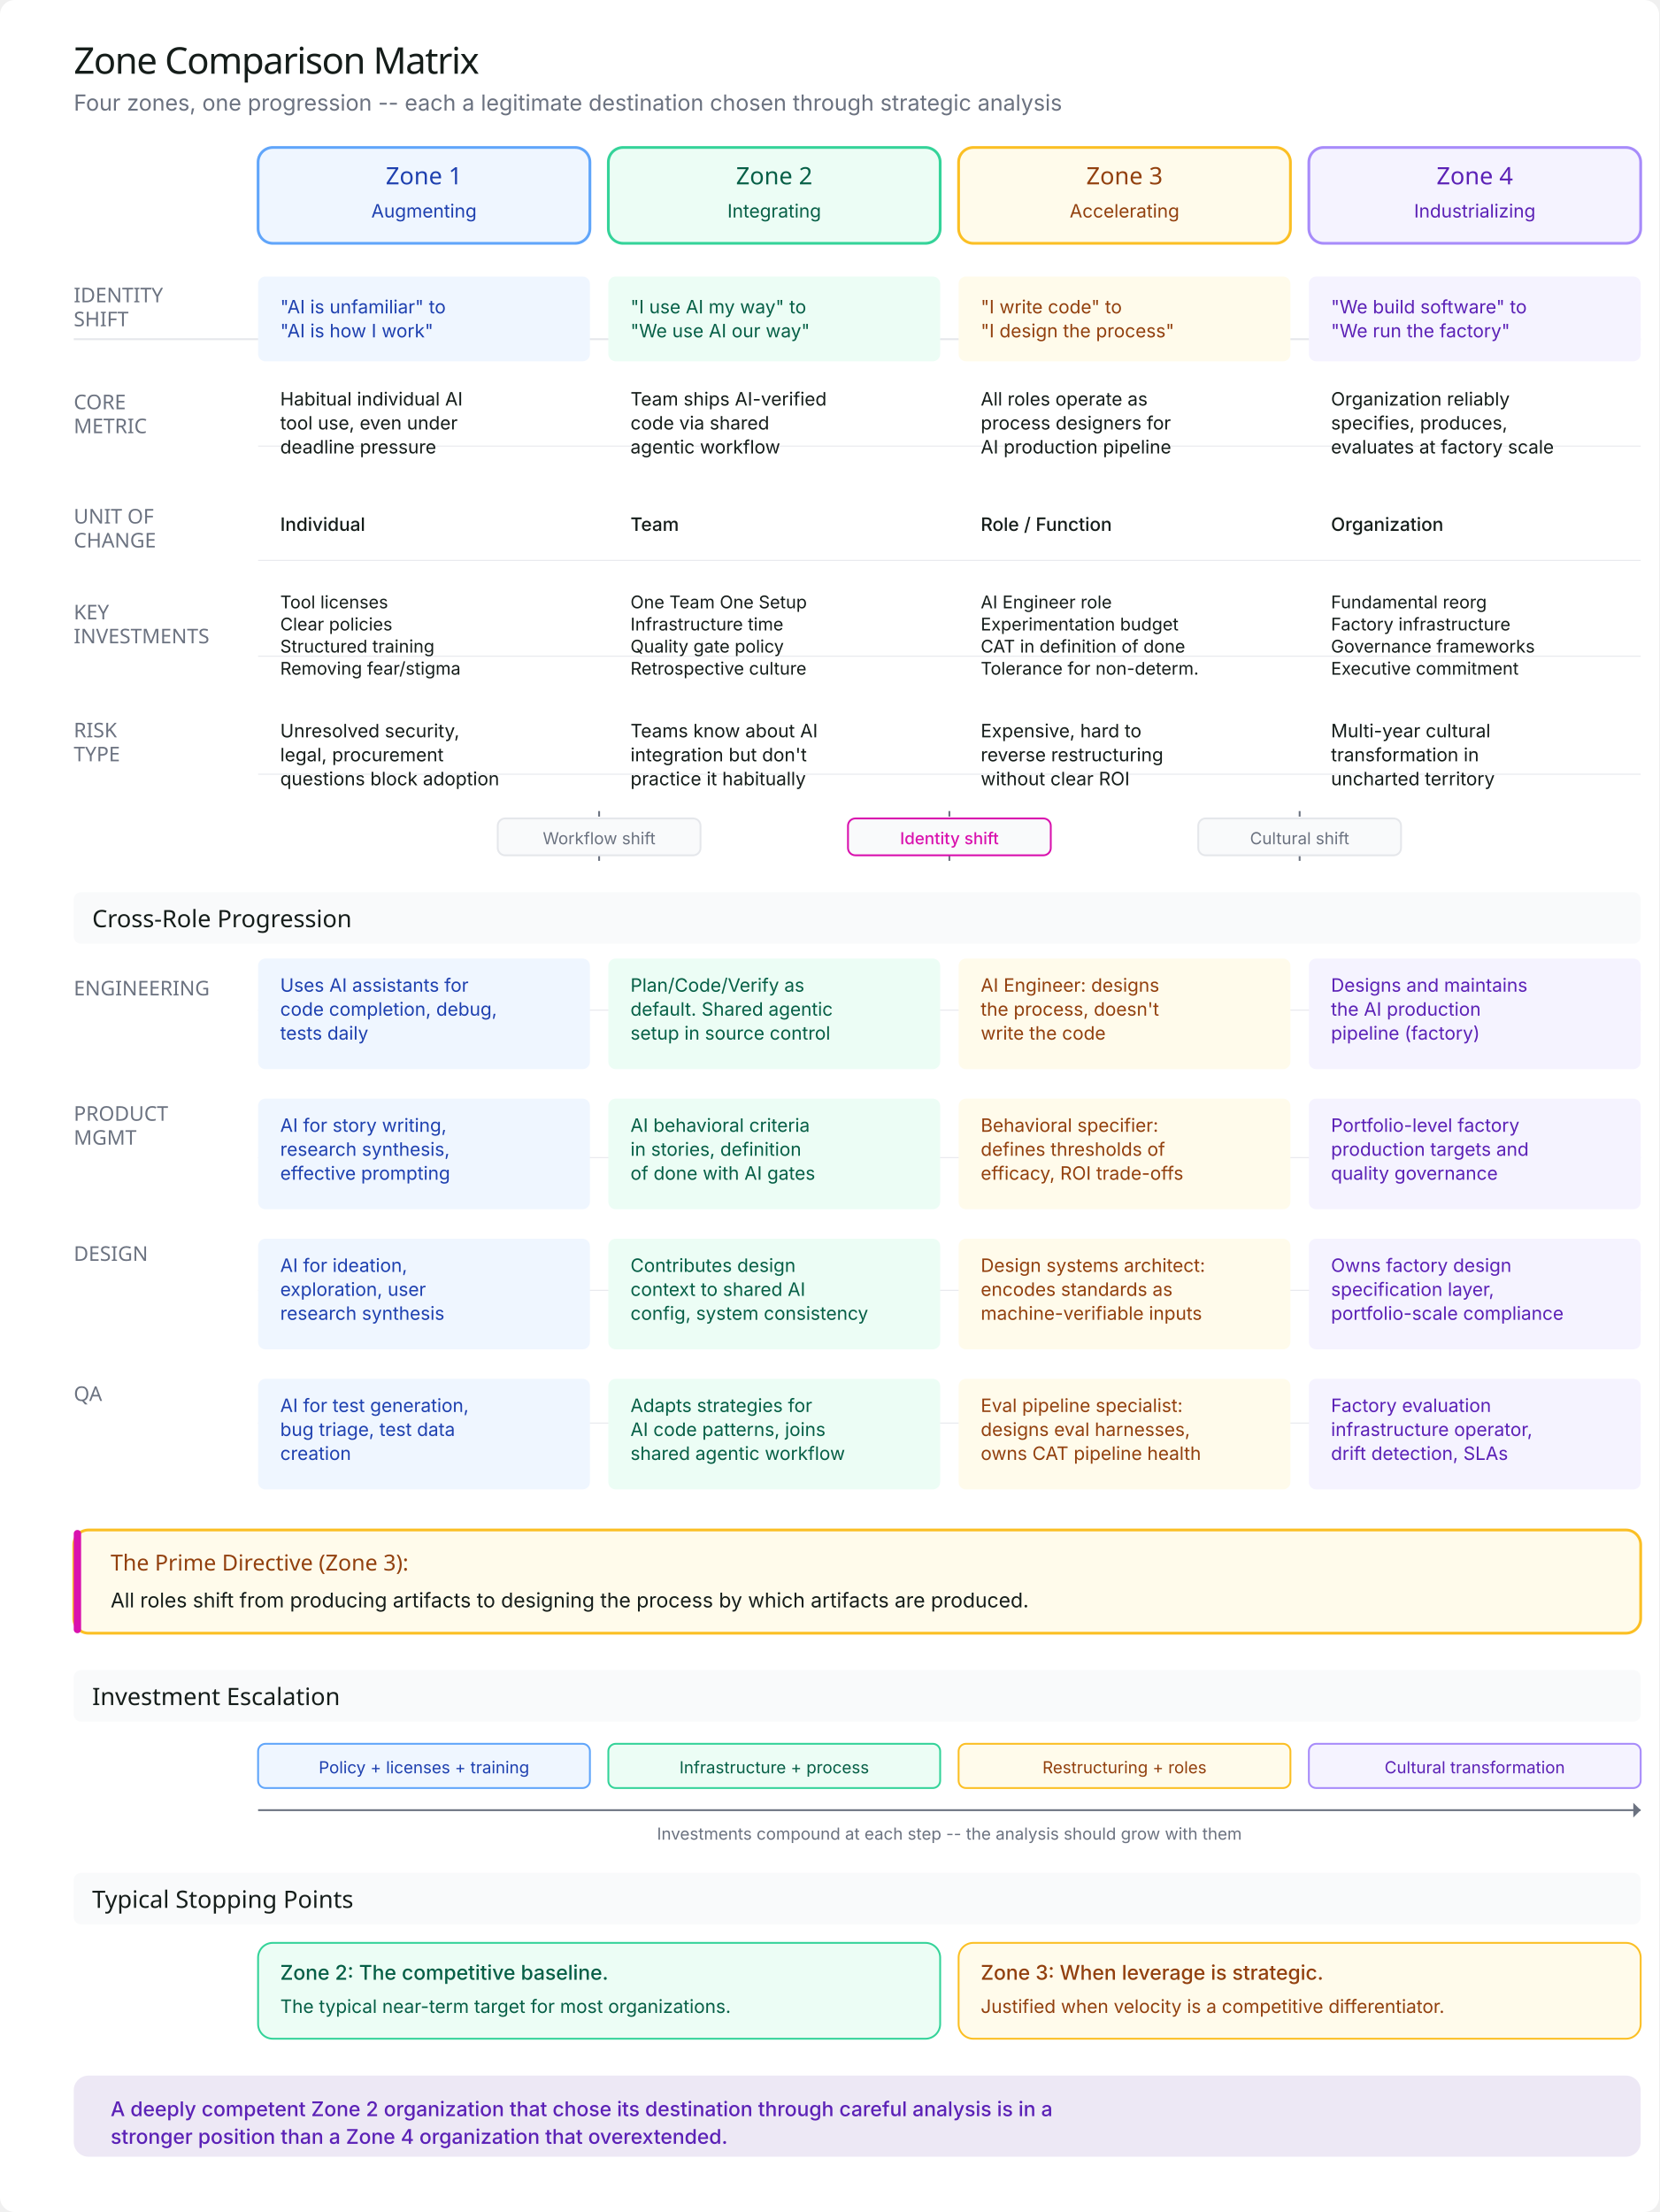
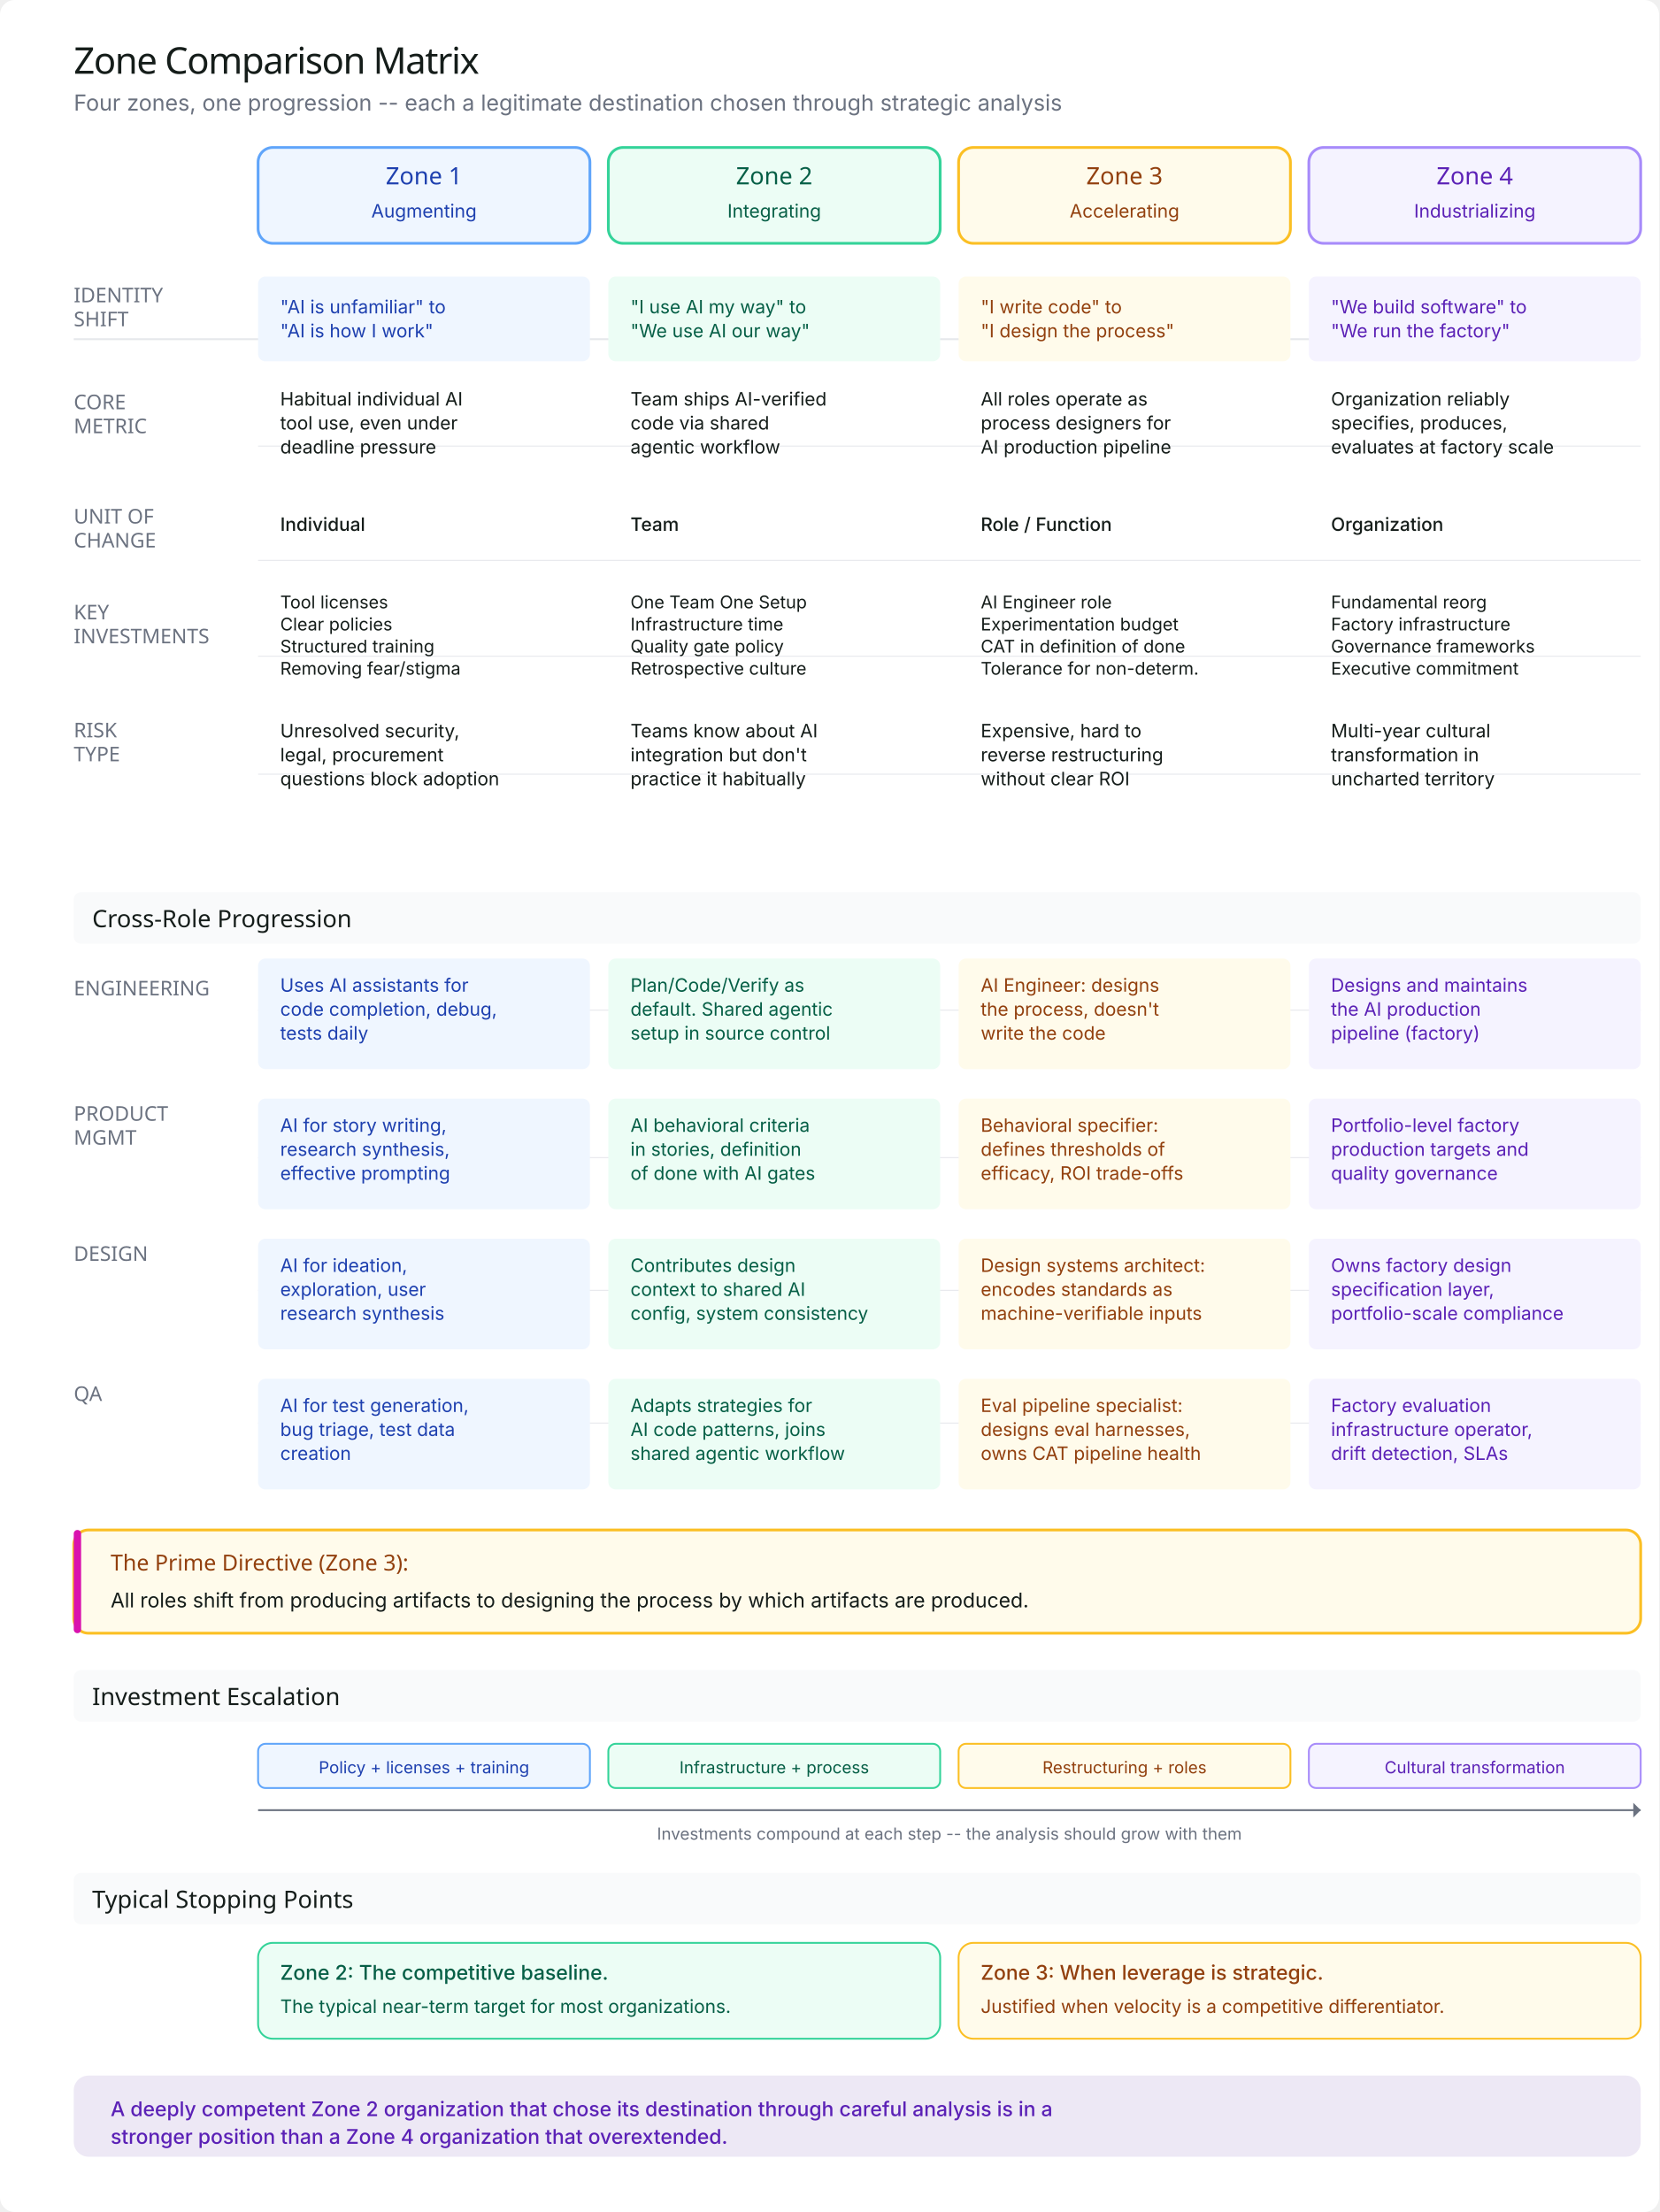
<svg xmlns="http://www.w3.org/2000/svg" viewBox="0 0 900 1200" font-family="'Inter', sans-serif">
  <rect width="900" height="1200" fill="#fff" rx="8" />
  <text x="40" y="40" font-family="'DM Sans', sans-serif" font-size="20" font-weight="400" fill="#151D1A" letter-spacing="-0.03em">Zone Comparison Matrix</text>
  <text x="40" y="60" font-size="12" fill="#6B7280">Four zones, one progression -- each a legitimate destination chosen through strategic analysis</text>
  <rect x="140" y="80" width="180" height="52" rx="8" fill="#EFF6FF" stroke="#60A5FA" stroke-width="1.5" />
  <text x="230" y="100" font-family="'DM Sans', sans-serif" font-size="13" font-weight="500" fill="#1E40AF" text-anchor="middle">Zone 1</text>
  <text x="230" y="118" font-size="10" fill="#1E40AF" text-anchor="middle">Augmenting</text>
  <rect x="330" y="80" width="180" height="52" rx="8" fill="#ECFDF5" stroke="#34D399" stroke-width="1.5" />
  <text x="420" y="100" font-family="'DM Sans', sans-serif" font-size="13" font-weight="500" fill="#065F46" text-anchor="middle">Zone 2</text>
  <text x="420" y="118" font-size="10" fill="#065F46" text-anchor="middle">Integrating</text>
  <rect x="520" y="80" width="180" height="52" rx="8" fill="#FFFBEB" stroke="#FBBF24" stroke-width="1.5" />
  <text x="610" y="100" font-family="'DM Sans', sans-serif" font-size="13" font-weight="500" fill="#92400E" text-anchor="middle">Zone 3</text>
  <text x="610" y="118" font-size="10" fill="#92400E" text-anchor="middle">Accelerating</text>
  <rect x="710" y="80" width="180" height="52" rx="8" fill="#F5F3FF" stroke="#A78BFA" stroke-width="1.5" />
  <text x="800" y="100" font-family="'DM Sans', sans-serif" font-size="13" font-weight="500" fill="#5B21B6" text-anchor="middle">Zone 4</text>
  <text x="800" y="118" font-size="10" fill="#5B21B6" text-anchor="middle">Industrializing</text>
  <text x="40" y="164" font-family="'DM Sans', sans-serif" font-size="11" font-weight="500" fill="#6B7280">IDENTITY</text>
  <text x="40" y="177" font-family="'DM Sans', sans-serif" font-size="11" font-weight="500" fill="#6B7280">SHIFT</text>
  <line x1="40" y1="184" x2="890" y2="184" stroke="#E5E7EB" stroke-width="1" />
  <rect x="140" y="150" width="180" height="46" rx="4" fill="#EFF6FF" />
  <text x="152" y="170" font-size="10" fill="#1E40AF">"AI is unfamiliar" to</text>
  <text x="152" y="183" font-size="10" fill="#1E40AF">"AI is how I work"</text>
  <rect x="330" y="150" width="180" height="46" rx="4" fill="#ECFDF5" />
  <text x="342" y="170" font-size="10" fill="#065F46">"I use AI my way" to</text>
  <text x="342" y="183" font-size="10" fill="#065F46">"We use AI our way"</text>
  <rect x="520" y="150" width="180" height="46" rx="4" fill="#FFFBEB" />
  <text x="532" y="170" font-size="10" fill="#92400E">"I write code" to</text>
  <text x="532" y="183" font-size="10" fill="#92400E">"I design the process"</text>
  <rect x="710" y="150" width="180" height="46" rx="4" fill="#F5F3FF" />
  <text x="722" y="170" font-size="10" fill="#5B21B6">"We build software" to</text>
  <text x="722" y="183" font-size="10" fill="#5B21B6">"We run the factory"</text>
  <text x="40" y="222" font-family="'DM Sans', sans-serif" font-size="11" font-weight="500" fill="#6B7280">CORE</text>
  <text x="40" y="235" font-family="'DM Sans', sans-serif" font-size="11" font-weight="500" fill="#6B7280">METRIC</text>
  <line x1="140" y1="242" x2="890" y2="242" stroke="#E5E7EB" stroke-width="0.5" />
  <text x="152" y="220" font-size="10" fill="#151D1A">Habitual individual AI</text>
  <text x="152" y="233" font-size="10" fill="#151D1A">tool use, even under</text>
  <text x="152" y="246" font-size="10" fill="#151D1A">deadline pressure</text>
  <text x="342" y="220" font-size="10" fill="#151D1A">Team ships AI-verified</text>
  <text x="342" y="233" font-size="10" fill="#151D1A">code via shared</text>
  <text x="342" y="246" font-size="10" fill="#151D1A">agentic workflow</text>
  <text x="532" y="220" font-size="10" fill="#151D1A">All roles operate as</text>
  <text x="532" y="233" font-size="10" fill="#151D1A">process designers for</text>
  <text x="532" y="246" font-size="10" fill="#151D1A">AI production pipeline</text>
  <text x="722" y="220" font-size="10" fill="#151D1A">Organization reliably</text>
  <text x="722" y="233" font-size="10" fill="#151D1A">specifies, produces,</text>
  <text x="722" y="246" font-size="10" fill="#151D1A">evaluates at factory scale</text>
  <text x="40" y="284" font-family="'DM Sans', sans-serif" font-size="11" font-weight="500" fill="#6B7280">UNIT OF</text>
  <text x="40" y="297" font-family="'DM Sans', sans-serif" font-size="11" font-weight="500" fill="#6B7280">CHANGE</text>
  <line x1="140" y1="304" x2="890" y2="304" stroke="#E5E7EB" stroke-width="0.5" />
  <text x="152" y="288" font-size="10" fill="#151D1A" font-weight="500">Individual</text>
  <text x="342" y="288" font-size="10" fill="#151D1A" font-weight="500">Team</text>
  <text x="532" y="288" font-size="10" fill="#151D1A" font-weight="500">Role / Function</text>
  <text x="722" y="288" font-size="10" fill="#151D1A" font-weight="500">Organization</text>
  <text x="40" y="336" font-family="'DM Sans', sans-serif" font-size="11" font-weight="500" fill="#6B7280">KEY</text>
  <text x="40" y="349" font-family="'DM Sans', sans-serif" font-size="11" font-weight="500" fill="#6B7280">INVESTMENTS</text>
  <line x1="140" y1="356" x2="890" y2="356" stroke="#E5E7EB" stroke-width="0.5" />
  <text x="152" y="330" font-size="9.5" fill="#151D1A">Tool licenses</text>
  <text x="152" y="342" font-size="9.5" fill="#151D1A">Clear policies</text>
  <text x="152" y="354" font-size="9.5" fill="#151D1A">Structured training</text>
  <text x="152" y="366" font-size="9.5" fill="#151D1A">Removing fear/stigma</text>
  <text x="342" y="330" font-size="9.5" fill="#151D1A">One Team One Setup</text>
  <text x="342" y="342" font-size="9.5" fill="#151D1A">Infrastructure time</text>
  <text x="342" y="354" font-size="9.5" fill="#151D1A">Quality gate policy</text>
  <text x="342" y="366" font-size="9.5" fill="#151D1A">Retrospective culture</text>
  <text x="532" y="330" font-size="9.5" fill="#151D1A">AI Engineer role</text>
  <text x="532" y="342" font-size="9.5" fill="#151D1A">Experimentation budget</text>
  <text x="532" y="354" font-size="9.5" fill="#151D1A">CAT in definition of done</text>
  <text x="532" y="366" font-size="9.5" fill="#151D1A">Tolerance for non-determ.</text>
  <text x="722" y="330" font-size="9.5" fill="#151D1A">Fundamental reorg</text>
  <text x="722" y="342" font-size="9.5" fill="#151D1A">Factory infrastructure</text>
  <text x="722" y="354" font-size="9.5" fill="#151D1A">Governance frameworks</text>
  <text x="722" y="366" font-size="9.5" fill="#151D1A">Executive commitment</text>
  <text x="40" y="400" font-family="'DM Sans', sans-serif" font-size="11" font-weight="500" fill="#6B7280">RISK</text>
  <text x="40" y="413" font-family="'DM Sans', sans-serif" font-size="11" font-weight="500" fill="#6B7280">TYPE</text>
  <line x1="140" y1="420" x2="890" y2="420" stroke="#E5E7EB" stroke-width="0.5" />
  <text x="152" y="400" font-size="10" fill="#151D1A">Unresolved security,</text>
  <text x="152" y="413" font-size="10" fill="#151D1A">legal, procurement</text>
  <text x="152" y="426" font-size="10" fill="#151D1A">questions block adoption</text>
  <text x="342" y="400" font-size="10" fill="#151D1A">Teams know about AI</text>
  <text x="342" y="413" font-size="10" fill="#151D1A">integration but don't</text>
  <text x="342" y="426" font-size="10" fill="#151D1A">practice it habitually</text>
  <text x="532" y="400" font-size="10" fill="#151D1A">Expensive, hard to</text>
  <text x="532" y="413" font-size="10" fill="#151D1A">reverse restructuring</text>
  <text x="532" y="426" font-size="10" fill="#151D1A">without clear ROI</text>
  <text x="722" y="400" font-size="10" fill="#151D1A">Multi-year cultural</text>
  <text x="722" y="413" font-size="10" fill="#151D1A">transformation in</text>
  <text x="722" y="426" font-size="10" fill="#151D1A">uncharted territory</text>
-   <line x1="325" y1="440" x2="325" y2="468" stroke="#6B7280" stroke-width="1" stroke-dasharray="3,3" />
-   <rect x="270" y="444" width="110" height="20" rx="4" fill="#F9FAFB" stroke="#E5E7EB" stroke-width="1" />
-   <text x="325" y="458" font-size="9" fill="#6B7280" text-anchor="middle">Workflow shift</text>
-   <line x1="515" y1="440" x2="515" y2="468" stroke="#6B7280" stroke-width="1" stroke-dasharray="3,3" />
-   <rect x="460" y="444" width="110" height="20" rx="4" fill="#F9FAFB" stroke="#D912AE" stroke-width="1" />
-   <text x="515" y="458" font-size="9" fill="#D912AE" text-anchor="middle" font-weight="500">Identity shift</text>
-   <line x1="705" y1="440" x2="705" y2="468" stroke="#6B7280" stroke-width="1" stroke-dasharray="3,3" />
-   <rect x="650" y="444" width="110" height="20" rx="4" fill="#F9FAFB" stroke="#E5E7EB" stroke-width="1" />
-   <text x="705" y="458" font-size="9" fill="#6B7280" text-anchor="middle">Cultural shift</text>
  <rect x="40" y="484" width="850" height="28" rx="4" fill="#F9FAFB" />
  <text x="50" y="503" font-family="'DM Sans', sans-serif" font-size="13" font-weight="500" fill="#151D1A">Cross-Role Progression</text>
  <text x="40" y="540" font-family="'DM Sans', sans-serif" font-size="11" font-weight="500" fill="#6B7280">ENGINEERING</text>
  <line x1="140" y1="548" x2="890" y2="548" stroke="#E5E7EB" stroke-width="0.5" />
  <rect x="140" y="520" width="180" height="60" rx="4" fill="#EFF6FF" />
  <text x="152" y="538" font-size="10" fill="#1E40AF">Uses AI assistants for</text>
  <text x="152" y="551" font-size="10" fill="#1E40AF">code completion, debug,</text>
  <text x="152" y="564" font-size="10" fill="#1E40AF">tests daily</text>
  <rect x="330" y="520" width="180" height="60" rx="4" fill="#ECFDF5" />
  <text x="342" y="538" font-size="10" fill="#065F46">Plan/Code/Verify as</text>
  <text x="342" y="551" font-size="10" fill="#065F46">default. Shared agentic</text>
  <text x="342" y="564" font-size="10" fill="#065F46">setup in source control</text>
  <rect x="520" y="520" width="180" height="60" rx="4" fill="#FFFBEB" />
  <text x="532" y="538" font-size="10" fill="#92400E">AI Engineer: designs</text>
  <text x="532" y="551" font-size="10" fill="#92400E">the process, doesn't</text>
  <text x="532" y="564" font-size="10" fill="#92400E">write the code</text>
  <rect x="710" y="520" width="180" height="60" rx="4" fill="#F5F3FF" />
  <text x="722" y="538" font-size="10" fill="#5B21B6">Designs and maintains</text>
  <text x="722" y="551" font-size="10" fill="#5B21B6">the AI production</text>
  <text x="722" y="564" font-size="10" fill="#5B21B6">pipeline (factory)</text>
  <text x="40" y="608" font-family="'DM Sans', sans-serif" font-size="11" font-weight="500" fill="#6B7280">PRODUCT</text>
  <text x="40" y="621" font-family="'DM Sans', sans-serif" font-size="11" font-weight="500" fill="#6B7280">MGMT</text>
  <line x1="140" y1="628" x2="890" y2="628" stroke="#E5E7EB" stroke-width="0.5" />
  <rect x="140" y="596" width="180" height="60" rx="4" fill="#EFF6FF" />
  <text x="152" y="614" font-size="10" fill="#1E40AF">AI for story writing,</text>
  <text x="152" y="627" font-size="10" fill="#1E40AF">research synthesis,</text>
  <text x="152" y="640" font-size="10" fill="#1E40AF">effective prompting</text>
  <rect x="330" y="596" width="180" height="60" rx="4" fill="#ECFDF5" />
  <text x="342" y="614" font-size="10" fill="#065F46">AI behavioral criteria</text>
  <text x="342" y="627" font-size="10" fill="#065F46">in stories, definition</text>
  <text x="342" y="640" font-size="10" fill="#065F46">of done with AI gates</text>
  <rect x="520" y="596" width="180" height="60" rx="4" fill="#FFFBEB" />
  <text x="532" y="614" font-size="10" fill="#92400E">Behavioral specifier:</text>
  <text x="532" y="627" font-size="10" fill="#92400E">defines thresholds of</text>
  <text x="532" y="640" font-size="10" fill="#92400E">efficacy, ROI trade-offs</text>
  <rect x="710" y="596" width="180" height="60" rx="4" fill="#F5F3FF" />
  <text x="722" y="614" font-size="10" fill="#5B21B6">Portfolio-level factory</text>
  <text x="722" y="627" font-size="10" fill="#5B21B6">production targets and</text>
  <text x="722" y="640" font-size="10" fill="#5B21B6">quality governance</text>
  <text x="40" y="684" font-family="'DM Sans', sans-serif" font-size="11" font-weight="500" fill="#6B7280">DESIGN</text>
  <line x1="140" y1="700" x2="890" y2="700" stroke="#E5E7EB" stroke-width="0.5" />
  <rect x="140" y="672" width="180" height="60" rx="4" fill="#EFF6FF" />
  <text x="152" y="690" font-size="10" fill="#1E40AF">AI for ideation,</text>
  <text x="152" y="703" font-size="10" fill="#1E40AF">exploration, user</text>
  <text x="152" y="716" font-size="10" fill="#1E40AF">research synthesis</text>
  <rect x="330" y="672" width="180" height="60" rx="4" fill="#ECFDF5" />
  <text x="342" y="690" font-size="10" fill="#065F46">Contributes design</text>
  <text x="342" y="703" font-size="10" fill="#065F46">context to shared AI</text>
  <text x="342" y="716" font-size="10" fill="#065F46">config, system consistency</text>
  <rect x="520" y="672" width="180" height="60" rx="4" fill="#FFFBEB" />
  <text x="532" y="690" font-size="10" fill="#92400E">Design systems architect:</text>
  <text x="532" y="703" font-size="10" fill="#92400E">encodes standards as</text>
  <text x="532" y="716" font-size="10" fill="#92400E">machine-verifiable inputs</text>
  <rect x="710" y="672" width="180" height="60" rx="4" fill="#F5F3FF" />
  <text x="722" y="690" font-size="10" fill="#5B21B6">Owns factory design</text>
  <text x="722" y="703" font-size="10" fill="#5B21B6">specification layer,</text>
  <text x="722" y="716" font-size="10" fill="#5B21B6">portfolio-scale compliance</text>
  <text x="40" y="760" font-family="'DM Sans', sans-serif" font-size="11" font-weight="500" fill="#6B7280">QA</text>
  <line x1="140" y1="772" x2="890" y2="772" stroke="#E5E7EB" stroke-width="0.5" />
  <rect x="140" y="748" width="180" height="60" rx="4" fill="#EFF6FF" />
  <text x="152" y="766" font-size="10" fill="#1E40AF">AI for test generation,</text>
  <text x="152" y="779" font-size="10" fill="#1E40AF">bug triage, test data</text>
  <text x="152" y="792" font-size="10" fill="#1E40AF">creation</text>
  <rect x="330" y="748" width="180" height="60" rx="4" fill="#ECFDF5" />
  <text x="342" y="766" font-size="10" fill="#065F46">Adapts strategies for</text>
  <text x="342" y="779" font-size="10" fill="#065F46">AI code patterns, joins</text>
  <text x="342" y="792" font-size="10" fill="#065F46">shared agentic workflow</text>
  <rect x="520" y="748" width="180" height="60" rx="4" fill="#FFFBEB" />
  <text x="532" y="766" font-size="10" fill="#92400E">Eval pipeline specialist:</text>
  <text x="532" y="779" font-size="10" fill="#92400E">designs eval harnesses,</text>
  <text x="532" y="792" font-size="10" fill="#92400E">owns CAT pipeline health</text>
  <rect x="710" y="748" width="180" height="60" rx="4" fill="#F5F3FF" />
  <text x="722" y="766" font-size="10" fill="#5B21B6">Factory evaluation</text>
  <text x="722" y="779" font-size="10" fill="#5B21B6">infrastructure operator,</text>
  <text x="722" y="792" font-size="10" fill="#5B21B6">drift detection, SLAs</text>
  <rect x="40" y="830" width="850" height="56" rx="8" fill="#FFFBEB" stroke="#FBBF24" stroke-width="1.5" />
  <rect x="40" y="830" width="4" height="56" rx="2" fill="#D912AE" />
  <text x="60" y="852" font-family="'DM Sans', sans-serif" font-size="12" font-weight="500" fill="#92400E">The Prime Directive (Zone 3):</text>
  <text x="60" y="872" font-size="11" fill="#151D1A">All roles shift from producing artifacts to designing the process by which artifacts are produced.</text>
  <rect x="40" y="906" width="850" height="28" rx="4" fill="#F9FAFB" />
  <text x="50" y="925" font-family="'DM Sans', sans-serif" font-size="13" font-weight="500" fill="#151D1A">Investment Escalation</text>
  <rect x="140" y="946" width="180" height="24" rx="4" fill="#EFF6FF" stroke="#60A5FA" stroke-width="1" />
  <text x="230" y="962" font-size="9" fill="#1E40AF" text-anchor="middle">Policy + licenses + training</text>
  <rect x="330" y="946" width="180" height="24" rx="4" fill="#ECFDF5" stroke="#34D399" stroke-width="1" />
  <text x="420" y="962" font-size="9" fill="#065F46" text-anchor="middle">Infrastructure + process</text>
  <rect x="520" y="946" width="180" height="24" rx="4" fill="#FFFBEB" stroke="#FBBF24" stroke-width="1" />
  <text x="610" y="962" font-size="9" fill="#92400E" text-anchor="middle">Restructuring + roles</text>
  <rect x="710" y="946" width="180" height="24" rx="4" fill="#F5F3FF" stroke="#A78BFA" stroke-width="1" />
  <text x="800" y="962" font-size="9" fill="#5B21B6" text-anchor="middle">Cultural transformation</text>
  <line x1="140" y1="982" x2="890" y2="982" stroke="#6B7280" stroke-width="1" />
  <polygon points="886,978 890,982 886,986" fill="#6B7280" />
  <text x="515" y="998" font-size="9" fill="#6B7280" text-anchor="middle">Investments compound at each step -- the analysis should grow with them</text>
  <rect x="40" y="1016" width="850" height="28" rx="4" fill="#F9FAFB" />
  <text x="50" y="1035" font-family="'DM Sans', sans-serif" font-size="13" font-weight="500" fill="#151D1A">Typical Stopping Points</text>
  <rect x="140" y="1054" width="370" height="52" rx="8" fill="#ECFDF5" stroke="#34D399" stroke-width="1" />
  <text x="152" y="1074" font-size="11" fill="#065F46" font-weight="500">Zone 2: The competitive baseline.</text>
  <text x="152" y="1092" font-size="10" fill="#065F46">The typical near-term target for most organizations.</text>
  <rect x="520" y="1054" width="370" height="52" rx="8" fill="#FFFBEB" stroke="#FBBF24" stroke-width="1" />
  <text x="532" y="1074" font-size="11" fill="#92400E" font-weight="500">Zone 3: When leverage is strategic.</text>
  <text x="532" y="1092" font-size="10" fill="#92400E">Justified when velocity is a competitive differentiator.</text>
  <rect x="40" y="1126" width="850" height="44" rx="8" fill="#EDE8F5" />
  <text x="60" y="1148" font-size="11" fill="#5B21B6" font-weight="500">A deeply competent Zone 2 organization that chose its destination through careful analysis is in a</text>
  <text x="60" y="1163" font-size="11" fill="#5B21B6" font-weight="500">stronger position than a Zone 4 organization that overextended.</text>
</svg>
